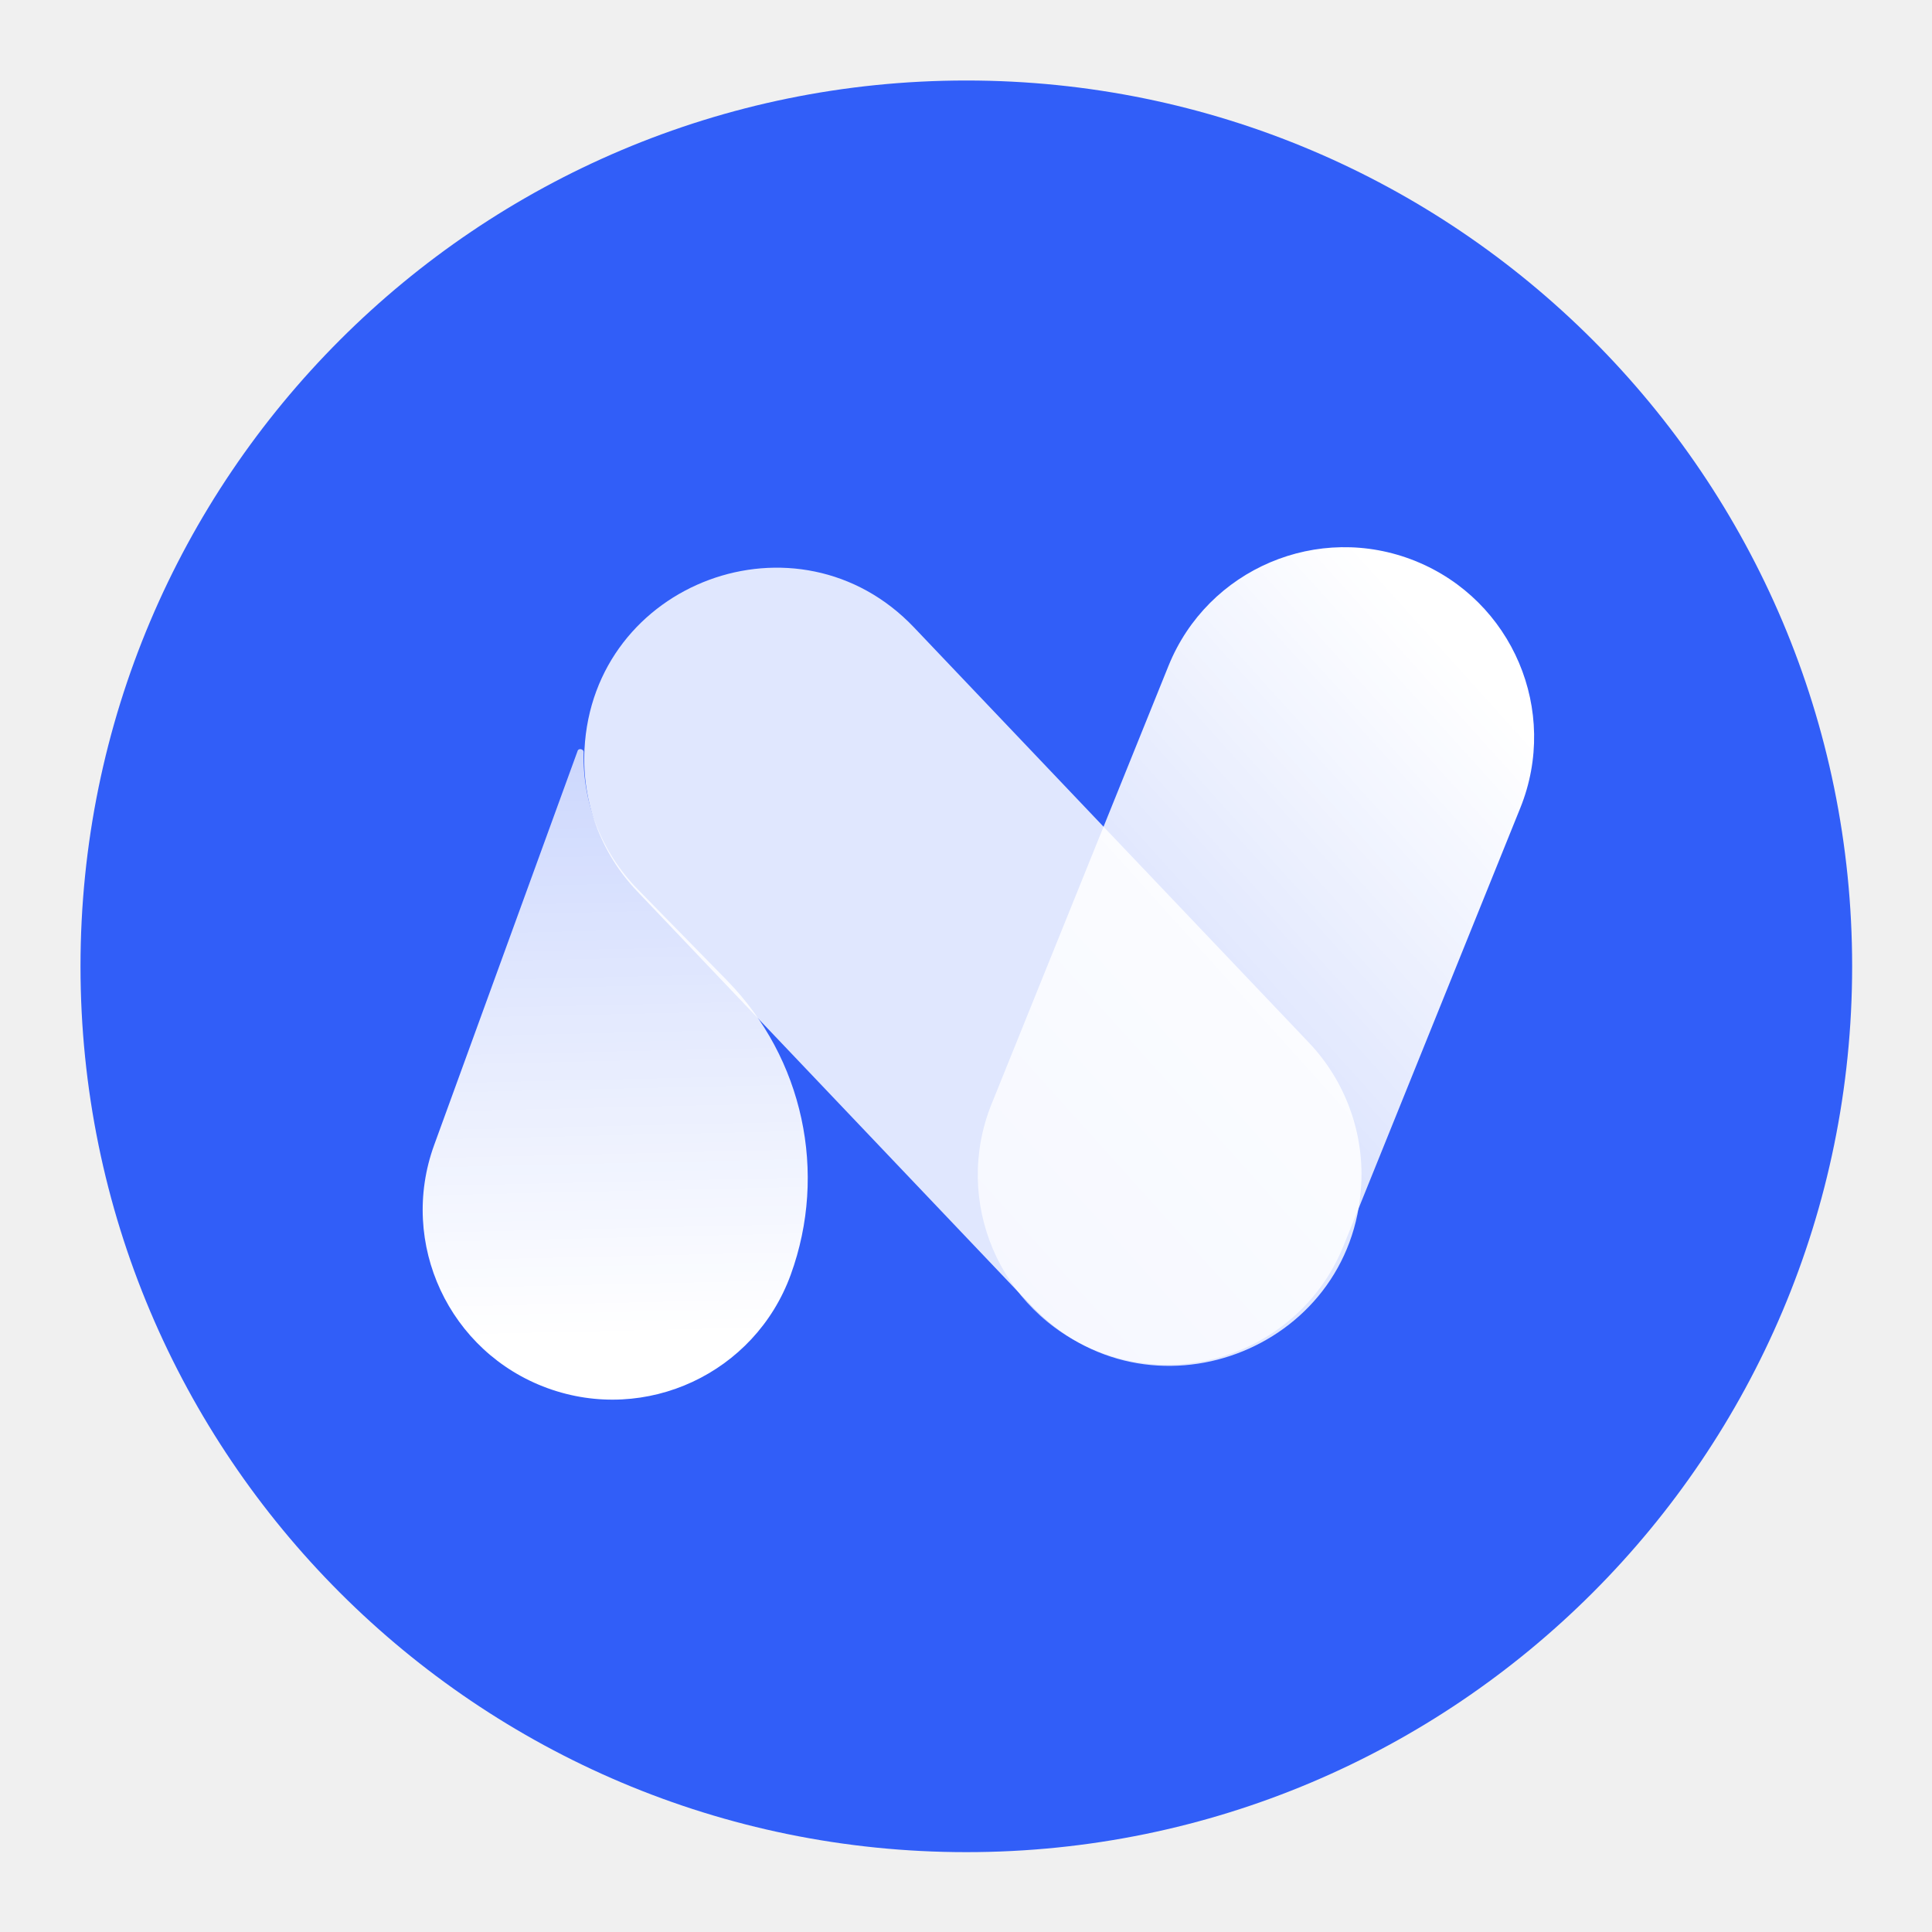
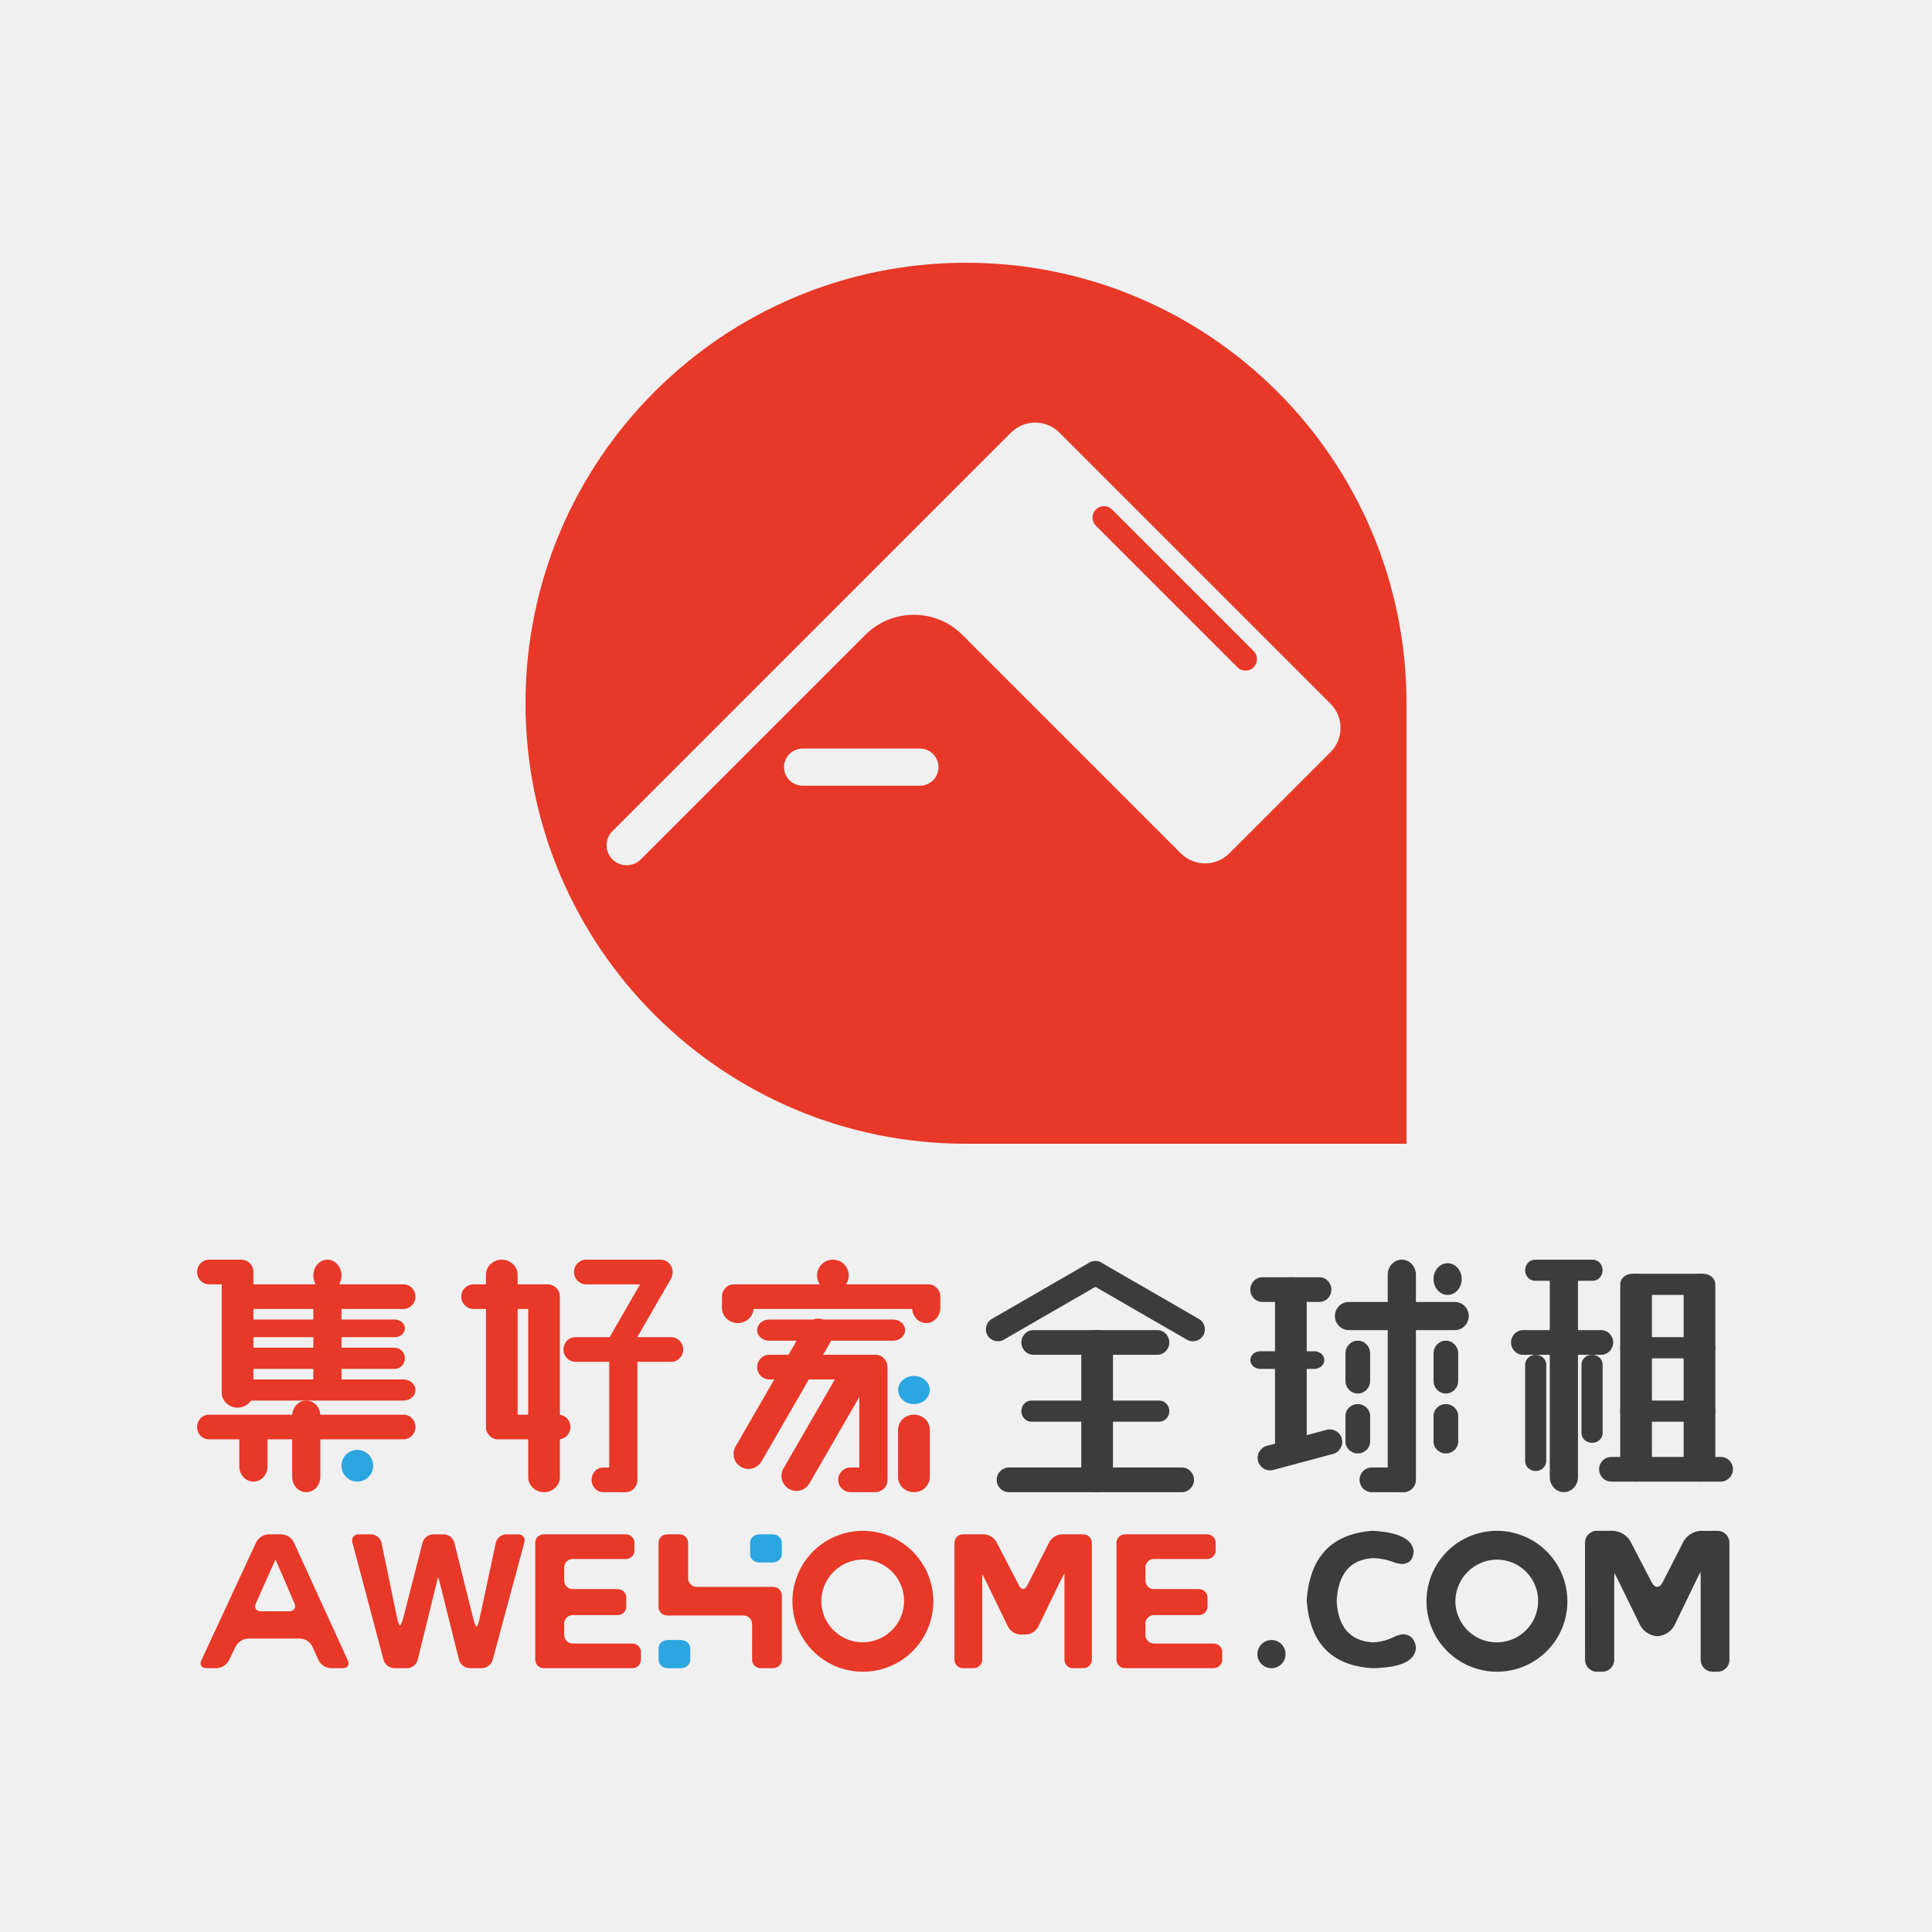
- <svg xmlns="http://www.w3.org/2000/svg" width="44" height="44" viewBox="0 0 360 360" fill="none">
-   <g transform="translate(15, 15) scale(0.917)">
-     <circle cx="180" cy="180" r="180" fill="#315EF8" />
-     <g>
-       <g>
-         <rect x="235.508" y="83.212" width="77.099" height="173.079" rx="38.55" transform="rotate(21.987 235.508 83.212)" fill="url(#logo_svg__e)" />
-       </g>
-       <g>
-         <path fill-rule="evenodd" clip-rule="evenodd" d="M102.234 136.443c.015-.587-1.004-.812-1.204-.261l-29.164 80.126c-7.281 20.007 3.034 42.128 23.04 49.41 20.007 7.282 42.128-3.034 49.41-23.04a57.396 57.396 0 0 0-12.924-59.786l-18.193-18.581a38.453 38.453 0 0 1-10.965-27.868Z" fill="url(#logo_svg__g)" />
-       </g>
-       <g>
-         <path d="M249.598 195.489a38.857 38.857 0 0 1 10.652 28.746c-1.729 34.097-43.435 49.55-66.963 24.812l-80.228-84.353a38.856 38.856 0 0 1-10.651-28.746c1.728-34.096 43.434-49.55 66.963-24.812l80.227 84.353Z" fill="#fff" fill-opacity="0.85" />
-       </g>
-     </g>
-   </g>
-   <defs>
-     <linearGradient id="logo_svg__e" x1="289.153" y1="98.392" x2="200.569" y2="280.117" gradientUnits="userSpaceOnUse">
-       <stop stop-color="#fff" />
-       <stop offset="1" stop-color="#fff" stop-opacity="0.62" />
-     </linearGradient>
-     <linearGradient id="logo_svg__g" x1="106.933" y1="134.422" x2="109.673" y2="254.984" gradientUnits="userSpaceOnUse">
-       <stop stop-color="#fff" stop-opacity="0.75" />
-       <stop offset="1" stop-color="#fff" />
-     </linearGradient>
-   </defs>
+ <svg xmlns="http://www.w3.org/2000/svg" width="70" height="70" viewBox="0 0 500 500" fill="none">
+   <path d="M287.798 131.86C286.642 130.704 284.767 130.704 283.611 131.86C282.455 133.016 282.455 134.891 283.611 136.047L320.252 172.688C321.408 173.845 323.283 173.845 324.439 172.688C325.596 171.532 325.596 169.657 324.439 168.501L287.798 131.86Z" fill="#E73828" />
+   <path fill-rule="evenodd" clip-rule="evenodd" d="M364 182C364 119.04 312.96 68 250 68C187.04 68 136 119.04 136 182C136 244.96 187.04 296 250 296H364V182ZM274.189 111.969C270.72 108.5 265.095 108.5 261.626 111.969L158.508 215.087C156.485 217.111 156.485 220.392 158.508 222.415C160.532 224.439 163.813 224.439 165.836 222.415L223.938 164.313C230.877 157.375 242.126 157.375 249.064 164.313L305.596 220.845C309.065 224.314 314.689 224.314 318.158 220.845L344.33 194.673C347.799 191.204 347.799 185.579 344.33 182.11L274.189 111.969ZM202.905 198.534C202.905 195.877 205.059 193.722 207.717 193.722H238.067C240.725 193.722 242.879 195.877 242.879 198.534C242.879 201.191 240.725 203.346 238.067 203.346H207.717C205.059 203.346 202.905 201.191 202.905 198.534Z" fill="#E73828" />
+   <path d="M161.995 379.789H156.069C154.433 379.789 153.106 381.218 153.106 382.98C153.106 384.742 154.433 386.171 156.069 386.171H161.995C163.632 386.171 164.958 384.742 164.958 382.98C164.958 381.218 163.632 379.789 161.995 379.789Z" fill="#E73828" />
+   <path d="M305.876 379.789H261.074C259.348 379.789 257.949 381.218 257.949 382.98C257.949 384.742 259.348 386.171 261.074 386.171H305.876C307.603 386.171 309.002 384.742 309.002 382.98C309.002 381.218 307.603 379.789 305.876 379.789Z" fill="#3C3C3C" />
+   <path d="M299.516 344.234H267.435C265.721 344.234 264.331 345.663 264.331 347.425C264.331 349.187 265.721 350.616 267.435 350.616H299.516C301.231 350.616 302.621 349.187 302.621 347.425C302.621 345.663 301.231 344.234 299.516 344.234Z" fill="#3C3C3C" />
+   <path d="M281.926 326.768L256.701 341.332C255.218 342.188 254.71 344.084 255.566 345.567C256.422 347.049 258.318 347.557 259.801 346.701L285.026 332.137C286.509 331.281 287.017 329.385 286.161 327.903C285.305 326.42 283.409 325.912 281.926 326.768Z" fill="#3C3C3C" />
+   <path d="M281.946 332.145L307.171 346.709C308.654 347.565 310.55 347.057 311.406 345.574C312.262 344.092 311.754 342.196 310.271 341.34L285.046 326.776C283.563 325.92 281.667 326.428 280.811 327.911C279.955 329.393 280.463 331.289 281.946 332.145Z" fill="#3C3C3C" />
+   <path d="M300.034 362.468H266.918C265.489 362.468 264.331 363.693 264.331 365.203C264.331 366.714 265.489 367.938 266.918 367.938H300.034C301.462 367.938 302.621 366.714 302.621 365.203C302.621 363.693 301.462 362.468 300.034 362.468Z" fill="#3C3C3C" />
+   <path d="M279.829 382.288C279.829 384.433 281.666 386.171 283.932 386.171C286.198 386.171 288.034 384.433 288.034 382.288V348.118C288.034 345.973 286.198 344.235 283.932 344.235C281.666 344.235 279.829 345.973 279.829 348.118V382.288Z" fill="#3C3C3C" />
+   <path d="M414.381 344.234H394.164C392.446 344.234 391.053 345.663 391.053 347.425C391.053 349.187 392.446 350.616 394.164 350.616H414.381C416.099 350.616 417.492 349.187 417.492 347.425C417.492 345.663 416.099 344.234 414.381 344.234Z" fill="#3C3C3C" />
+   <path d="M440.787 329.647H422.457C420.721 329.647 419.314 330.872 419.314 332.382C419.314 333.893 420.721 335.117 422.457 335.117H440.787C442.522 335.117 443.929 333.893 443.929 332.382C443.929 330.872 442.522 329.647 440.787 329.647Z" fill="#3C3C3C" />
+   <path d="M445.339 377.054H416.994C415.255 377.054 413.845 378.483 413.845 380.245C413.845 382.007 415.255 383.436 416.994 383.436H445.339C447.078 383.436 448.488 382.007 448.488 380.245C448.488 378.483 447.078 377.054 445.339 377.054Z" fill="#3C3C3C" />
+   <path d="M414.757 370.875V353.149C414.757 351.75 413.532 350.616 412.022 350.616C410.511 350.616 409.287 351.75 409.287 353.149V370.875C409.287 372.274 410.511 373.408 412.022 373.408C413.532 373.408 414.757 372.274 414.757 370.875Z" fill="#3C3C3C" />
+   <path d="M412.185 326H397.271C395.851 326 394.7 327.225 394.7 328.735C394.7 330.246 395.851 331.47 397.271 331.47H412.185C413.605 331.47 414.756 330.246 414.756 328.735C414.756 327.225 413.605 326 412.185 326Z" fill="#3C3C3C" />
+   <path d="M441.311 346.058H421.933C420.487 346.058 419.314 347.282 419.314 348.793C419.314 350.303 420.487 351.528 421.933 351.528H441.311C442.757 351.528 443.929 350.303 443.929 348.793C443.929 347.282 442.757 346.058 441.311 346.058Z" fill="#3C3C3C" />
+   <path d="M441.311 362.468H421.933C420.487 362.468 419.314 363.693 419.314 365.203C419.314 366.714 420.487 367.938 421.933 367.938H441.311C442.757 367.938 443.929 366.714 443.929 365.203C443.929 363.693 442.757 362.468 441.311 362.468Z" fill="#3C3C3C" />
+   <path d="M400.169 378.108V353.21C400.169 351.777 398.945 350.616 397.434 350.616C395.924 350.616 394.699 351.777 394.699 353.21V378.108C394.699 379.54 395.924 380.701 397.434 380.701C398.945 380.701 400.169 379.54 400.169 378.108Z" fill="#3C3C3C" />
+   <path d="M401.081 382.281C401.081 384.43 402.714 386.171 404.728 386.171C406.742 386.171 408.374 384.43 408.374 382.281V329.892C408.374 327.743 406.742 326.001 404.728 326.001C402.714 326.001 401.081 327.743 401.081 329.892V382.281Z" fill="#3C3C3C" />
+   <path d="M419.314 379.558C419.314 381.7 421.151 383.437 423.417 383.437C425.682 383.437 427.519 381.7 427.519 379.558V333.527C427.519 331.385 425.682 329.648 423.417 329.648C421.151 329.648 419.314 331.385 419.314 333.527V379.558Z" fill="#3C3C3C" />
+   <path d="M435.725 379.558C435.725 381.7 437.561 383.437 439.827 383.437C442.093 383.437 443.93 381.7 443.93 379.558V333.527C443.93 331.385 442.093 329.648 439.827 329.648C437.561 329.648 435.725 331.385 435.725 333.527V379.558Z" fill="#3C3C3C" />
+   <path d="M341.489 330.558H326.658C324.963 330.558 323.589 331.987 323.589 333.749C323.589 335.512 324.963 336.94 326.658 336.94H341.489C343.184 336.94 344.558 335.512 344.558 333.749C344.558 331.987 343.184 330.558 341.489 330.558Z" fill="#3C3C3C" />
+   <path d="M376.493 336.941H349.089C347.09 336.941 345.469 338.573 345.469 340.587C345.469 342.601 347.09 344.234 349.089 344.234H376.493C378.492 344.234 380.113 342.601 380.113 340.587C380.113 338.573 378.492 336.941 376.493 336.941Z" fill="#3C3C3C" />
+   <path d="M363.312 379.789H354.977C353.251 379.789 351.851 381.218 351.851 382.98C351.851 384.742 353.251 386.171 354.977 386.171H363.312C365.039 386.171 366.438 384.742 366.438 382.98C366.438 381.218 365.039 379.789 363.312 379.789Z" fill="#3C3C3C" />
+   <path d="M354.586 373.079V366.442C354.586 364.75 353.157 363.379 351.395 363.379C349.633 363.379 348.204 364.75 348.204 366.442V373.079C348.204 374.771 349.633 376.142 351.395 376.142C353.157 376.142 354.586 374.771 354.586 373.079Z" fill="#3C3C3C" />
+   <path d="M354.586 357.362V350.251C354.586 348.438 353.157 346.969 351.395 346.969C349.633 346.969 348.204 348.438 348.204 350.251V357.362C348.204 359.174 349.633 360.644 351.395 360.644C353.157 360.644 354.586 359.174 354.586 357.362Z" fill="#3C3C3C" />
+   <path d="M377.378 357.362V350.251C377.378 348.438 375.949 346.969 374.187 346.969C372.425 346.969 370.996 348.438 370.996 350.251V357.362C370.996 359.174 372.425 360.644 374.187 360.644C375.949 360.644 377.378 359.174 377.378 357.362Z" fill="#3C3C3C" />
+   <path d="M377.378 373.079V366.442C377.378 364.75 375.949 363.379 374.187 363.379C372.425 363.379 370.996 364.75 370.996 366.442V373.079C370.996 374.771 372.425 376.142 374.187 376.142C375.949 376.142 377.378 374.771 377.378 373.079Z" fill="#3C3C3C" />
+   <path d="M340.147 349.703H326.177C324.748 349.703 323.589 350.724 323.589 351.983C323.589 353.241 324.748 354.262 326.177 354.262H340.147C341.576 354.262 342.734 353.241 342.734 351.983C342.734 350.724 341.576 349.703 340.147 349.703Z" fill="#3C3C3C" />
+   <path d="M343.317 370.041L327.867 374.183C326.145 374.644 325.124 376.414 325.585 378.135C326.047 379.857 327.816 380.878 329.538 380.417L344.988 376.276C346.71 375.814 347.731 374.045 347.27 372.323C346.808 370.602 345.039 369.58 343.317 370.041Z" fill="#3C3C3C" />
+   <path d="M359.144 382.281C359.144 384.43 360.777 386.171 362.791 386.171C364.805 386.171 366.438 384.43 366.438 382.281V329.892C366.438 327.743 364.805 326.001 362.791 326.001C360.777 326.001 359.144 327.743 359.144 329.892V382.281Z" fill="#3C3C3C" />
+   <path d="M329.971 373.18C329.971 375.32 331.808 377.054 334.073 377.054C336.339 377.054 338.176 375.32 338.176 373.18V334.434C338.176 332.294 336.339 330.559 334.073 330.559C331.808 330.559 329.971 332.294 329.971 334.434V373.18Z" fill="#3C3C3C" />
+   <path d="M370.996 331.014C370.996 333.28 372.629 335.117 374.643 335.117C376.657 335.117 378.29 333.28 378.29 331.014C378.29 328.749 376.657 326.912 374.643 326.912C372.629 326.912 370.996 328.749 370.996 331.014Z" fill="#3C3C3C" />
+   <path fill-rule="evenodd" clip-rule="evenodd" d="M62.461 326H54.126C52.399 326 51 327.429 51 329.191C51 330.953 52.399 332.382 54.126 332.382H57.381V360.409C57.381 362.553 59.218 364.29 61.484 364.29C62.95 364.29 64.238 363.562 64.963 362.467H84.636C84.668 362.468 84.7 362.468 84.732 362.468C84.764 362.468 84.797 362.468 84.829 362.467H104.422C106.135 362.467 107.523 361.242 107.523 359.732C107.523 358.221 106.135 356.997 104.422 356.997H88.379V354.262H102.183C103.622 354.262 104.788 353.038 104.788 351.527C104.788 350.017 103.622 348.792 102.183 348.792H88.379V346.058H102.183C103.622 346.058 104.788 345.037 104.788 343.778C104.788 342.52 103.622 341.499 102.183 341.499H88.379V338.764H104.422C106.135 338.764 107.523 337.335 107.523 335.573C107.523 333.811 106.135 332.382 104.422 332.382H87.765C88.153 331.731 88.379 330.947 88.379 330.104C88.379 327.838 86.746 326.001 84.732 326.001C82.718 326.001 81.086 327.838 81.086 330.104C81.086 330.947 81.312 331.731 81.699 332.382H65.586V329.881C65.586 329.762 65.581 329.644 65.57 329.528C65.581 329.417 65.587 329.305 65.587 329.191C65.587 327.429 64.187 326 62.461 326ZM81.086 354.262V356.997H65.586V354.262H81.086ZM81.086 346.058V348.792H65.586V346.058H81.086ZM81.086 338.764V341.499H65.586V338.764H81.086Z" fill="#E73828" />
+   <path d="M151.674 326H170.949C172.676 326 174.075 327.429 174.075 329.191C174.075 329.41 174.053 329.624 174.012 329.831C173.962 330.229 173.834 330.624 173.62 330.994L164.923 346.058H173.711C175.423 346.058 176.81 347.486 176.81 349.249C176.81 351.011 175.423 352.439 173.711 352.439H164.958V382.264C164.958 384.422 163.326 386.171 161.312 386.171C159.298 386.171 157.665 384.422 157.665 382.264V352.439H148.913C147.201 352.439 145.814 351.011 145.814 349.249C145.814 347.486 147.201 346.058 148.913 346.058H157.764L165.66 332.382H151.674C149.948 332.382 148.548 330.953 148.548 329.191C148.548 327.429 149.948 326 151.674 326Z" fill="#E73828" />
+   <path fill-rule="evenodd" clip-rule="evenodd" d="M122.566 332.382H125.757V329.919C125.757 327.755 127.594 326.001 129.859 326.001C132.125 326.001 133.962 327.755 133.962 329.919V332.382H141.711C143.474 332.382 144.902 333.811 144.902 335.573C144.902 335.686 144.896 335.798 144.885 335.907C144.896 336.024 144.902 336.142 144.902 336.262V366.138C146.444 366.335 147.637 367.677 147.637 369.305C147.637 370.932 146.444 372.274 144.902 372.471V382.292C144.902 384.435 143.065 386.171 140.799 386.171C138.534 386.171 136.697 384.435 136.697 382.292V372.495H129.927C129.904 372.496 129.882 372.496 129.859 372.496C129.837 372.496 129.814 372.496 129.792 372.495H128.882C127.156 372.495 125.757 371.067 125.757 369.305C125.757 369.186 125.763 369.068 125.775 368.952C125.763 368.829 125.757 368.704 125.757 368.578V338.764H122.566C120.804 338.764 119.375 337.335 119.375 335.573C119.375 333.811 120.804 332.382 122.566 332.382ZM136.697 366.114V338.764H133.962V366.114H136.697Z" fill="#E73828" />
+   <path d="M54.083 366.114H75.626C75.769 364.074 77.343 362.468 79.262 362.468C81.181 362.468 82.754 364.074 82.898 366.114H104.44C106.143 366.114 107.523 367.542 107.523 369.305C107.523 371.067 106.143 372.495 104.44 372.495H82.908V382.221C82.908 384.403 81.276 386.171 79.262 386.171C77.248 386.171 75.615 384.403 75.615 382.221V372.495H69.233V379.5C69.233 381.674 67.6 383.437 65.587 383.437C63.572 383.437 61.94 381.674 61.94 379.5L61.94 372.495H54.083C52.38 372.495 51 371.067 51 369.305C51 367.542 52.38 366.114 54.083 366.114Z" fill="#E73828" />
+   <path d="M211.454 330.104C211.454 330.947 211.708 331.731 212.144 332.382H191.009C190.996 332.382 190.983 332.382 190.971 332.382C190.961 332.382 190.951 332.382 190.941 332.382C190.918 332.382 190.896 332.382 190.873 332.382H189.921C188.218 332.382 186.838 333.811 186.838 335.573C186.838 335.699 186.845 335.822 186.859 335.944C186.845 336.074 186.838 336.207 186.838 336.34V338.452C186.838 340.638 188.675 342.41 190.941 342.41C193.098 342.41 194.866 340.804 195.031 338.764H236.08C236.227 340.804 237.798 342.41 239.715 342.41C241.729 342.41 243.362 340.638 243.362 338.452V336.34C243.362 336.202 243.355 336.064 243.343 335.929C243.355 335.812 243.362 335.694 243.362 335.573C243.362 333.811 241.981 332.382 240.279 332.382H239.776C239.756 332.382 239.736 332.382 239.715 332.382L239.696 332.382L239.655 332.382H218.968C219.404 331.731 219.659 330.947 219.659 330.104C219.659 327.838 217.822 326.001 215.556 326.001C213.29 326.001 211.454 327.838 211.454 330.104Z" fill="#E73828" />
+   <path d="M199.06 341.499H210.366C211.212 341.188 212.161 341.173 213.043 341.499H231.141C232.855 341.499 234.245 342.724 234.245 344.234C234.245 345.745 232.855 346.969 231.141 346.969H215.117C215.099 347.004 215.079 347.039 215.059 347.073L213.014 350.616H226.573C228.293 350.616 229.687 352.045 229.687 353.807C229.687 353.921 229.681 354.034 229.669 354.146C229.681 354.275 229.688 354.406 229.688 354.538V382.25C229.688 382.382 229.681 382.513 229.67 382.642C229.681 382.753 229.687 382.866 229.687 382.98C229.687 384.742 228.259 386.171 226.496 386.171H226.109L226.066 386.171L226.041 386.171C226.018 386.171 225.995 386.171 225.973 386.171H220.115C218.352 386.171 216.924 384.742 216.924 382.98C216.924 381.218 218.352 379.789 220.115 379.789H222.394V361.531L209.476 383.906C208.406 385.76 206.036 386.395 204.183 385.325C202.329 384.255 201.694 381.885 202.764 380.031L216.063 356.998H209.33L197.075 378.223C196.005 380.076 193.636 380.711 191.782 379.641C189.929 378.571 189.294 376.201 190.364 374.348L200.381 356.998H199.069C197.349 356.998 195.955 355.569 195.955 353.807C195.955 352.045 197.349 350.616 199.069 350.616H204.066L206.171 346.969H199.06C197.345 346.969 195.955 345.745 195.955 344.234C195.955 342.724 197.345 341.499 199.06 341.499Z" fill="#E73828" />
+   <path d="M232.422 382.314C232.422 384.445 234.259 386.171 236.525 386.171C238.791 386.171 240.627 384.445 240.627 382.314V369.972C240.627 367.842 238.791 366.115 236.525 366.115C234.259 366.115 232.422 367.842 232.422 369.972V382.314Z" fill="#E73828" />
+   <path d="M236.525 363.379C234.259 363.379 232.422 361.746 232.422 359.732C232.422 357.718 234.259 356.085 236.525 356.085C238.791 356.085 240.627 357.718 240.627 359.732C240.627 361.746 238.791 363.379 236.525 363.379Z" fill="#2CA6E0" />
+   <path d="M92.48 383.437C90.215 383.437 88.378 381.6 88.378 379.334C88.378 377.068 90.215 375.232 92.48 375.232C94.746 375.232 96.583 377.068 96.583 379.334C96.583 381.6 94.746 383.437 92.48 383.437Z" fill="#2CA6E0" />
+   <path fill-rule="evenodd" clip-rule="evenodd" d="M213.176 429.565C216.174 431.569 219.699 432.638 223.306 432.638C225.701 432.643 228.075 432.175 230.289 431.26C232.503 430.345 234.515 429.003 236.209 427.309C237.903 425.614 239.246 423.602 240.161 421.388C241.075 419.174 241.544 416.801 241.539 414.405C241.539 410.799 240.47 407.273 238.466 404.275C236.463 401.276 233.615 398.939 230.283 397.559C226.952 396.179 223.285 395.818 219.748 396.522C216.212 397.225 212.963 398.962 210.413 401.512C207.863 404.062 206.126 407.311 205.423 410.848C204.719 414.385 205.08 418.051 206.46 421.382C207.84 424.714 210.177 427.562 213.176 429.565ZM214.395 420.325C213.21 418.578 212.567 416.52 212.548 414.41C212.558 411.558 213.69 408.824 215.701 406.801C217.715 404.774 220.448 403.624 223.306 403.6C225.418 403.61 227.48 404.243 229.234 405.422C230.987 406.6 232.352 408.271 233.158 410.223C233.965 412.176 234.175 414.323 233.764 416.395C233.353 418.467 232.339 420.371 230.848 421.868C229.358 423.365 227.458 424.388 225.388 424.808C223.318 425.228 221.17 425.026 219.214 424.229C217.258 423.431 215.581 422.073 214.395 420.325Z" fill="#E73828" />
+   <path fill-rule="evenodd" clip-rule="evenodd" d="M53.4 431.726C52.174 431.726 51.587 430.833 52.095 429.741L66.334 399.068C66.636 398.498 67.085 398.015 67.637 397.667C68.188 397.319 68.823 397.117 69.478 397.082H72.863C73.52 397.114 74.156 397.315 74.709 397.664C75.26 398.014 75.709 398.5 76.007 399.073L90.026 429.735C90.524 430.833 89.931 431.726 88.705 431.726H85.619C84.962 431.694 84.326 431.493 83.774 431.143C83.222 430.794 82.774 430.308 82.474 429.735L80.808 426.047C80.51 425.473 80.062 424.986 79.51 424.635C78.958 424.285 78.321 424.083 77.663 424.051H64.222C63.564 424.086 62.926 424.285 62.369 424.63C61.812 424.975 61.355 425.454 61.041 426.021L59.227 429.756C58.913 430.324 58.455 430.803 57.897 431.148C57.339 431.493 56.7 431.692 56.041 431.726H53.4ZM71.302 403.593C71.302 403.593 70.877 404.49 70.39 405.593L66.197 415.002C65.71 416.105 66.313 417.003 67.539 417.003H74.844C76.07 417.003 76.689 416.1 76.212 414.992L72.182 405.604C71.716 404.495 71.317 403.593 71.302 403.593Z" fill="#E73828" />
+   <path d="M127.492 429.627C127.306 430.216 126.943 430.734 126.451 431.11C125.959 431.485 125.363 431.7 124.744 431.726H121.52C120.903 431.702 120.309 431.486 119.823 431.107C119.336 430.729 118.981 430.207 118.808 429.617L113.982 410.27C113.689 409.107 113.432 408.16 113.401 408.16C113.37 408.16 113.119 409.113 112.836 410.275L108.087 429.611C107.916 430.203 107.563 430.726 107.077 431.106C106.591 431.485 105.997 431.702 105.38 431.726H102.017C101.398 431.701 100.802 431.485 100.311 431.108C99.82 430.731 99.458 430.212 99.275 429.622L91.198 399.191C91.114 398.942 91.092 398.677 91.136 398.418C91.179 398.159 91.285 397.915 91.446 397.707C91.606 397.499 91.816 397.333 92.055 397.225C92.295 397.117 92.558 397.069 92.82 397.087H96.091C96.702 397.108 97.29 397.327 97.764 397.712C98.239 398.096 98.574 398.624 98.72 399.216L102.746 418.62C102.988 419.792 103.342 420.729 103.527 420.703C103.712 420.678 104.112 419.705 104.41 418.548L109.36 399.196C109.538 398.605 109.896 398.084 110.385 397.706C110.874 397.328 111.469 397.112 112.087 397.087H114.87C115.486 397.112 116.079 397.329 116.565 397.709C117.051 398.088 117.404 398.61 117.576 399.201L122.459 418.835C122.747 419.997 123.137 420.959 123.327 420.97C123.517 420.98 123.871 420.038 124.123 418.865L128.318 399.216C128.467 398.624 128.805 398.096 129.281 397.712C129.757 397.328 130.346 397.108 130.958 397.087H134.08C134.343 397.068 134.606 397.114 134.847 397.222C135.087 397.33 135.297 397.496 135.457 397.704C135.618 397.913 135.723 398.158 135.765 398.417C135.807 398.677 135.784 398.942 135.697 399.191L127.492 429.627Z" fill="#E73828" />
+   <path d="M146.662 418.622C147.076 418.215 147.638 417.986 148.224 417.985H159.867C160.453 417.982 161.015 417.752 161.429 417.344C161.844 416.937 162.077 416.385 162.078 415.809V413.429C162.077 412.853 161.843 412.302 161.429 411.895C161.015 411.488 160.453 411.259 159.867 411.258H148.224C147.638 411.256 147.076 411.027 146.662 410.62C146.247 410.213 146.014 409.662 146.012 409.087V405.639C146.014 405.063 146.247 404.512 146.662 404.105C147.076 403.698 147.638 403.469 148.224 403.468H161.984C162.57 403.466 163.132 403.237 163.546 402.83C163.961 402.423 164.194 401.872 164.196 401.297V399.253C164.194 398.678 163.961 398.127 163.546 397.72C163.132 397.313 162.57 397.084 161.984 397.082H140.732C140.146 397.085 139.585 397.315 139.171 397.721C138.757 398.128 138.523 398.678 138.521 399.253V429.555C138.523 430.13 138.757 430.681 139.171 431.087C139.585 431.494 140.146 431.723 140.732 431.726H163.66C164.246 431.725 164.807 431.495 165.222 431.089C165.636 430.682 165.869 430.13 165.871 429.555V427.512C165.869 426.936 165.636 426.385 165.222 425.978C164.807 425.571 164.246 425.342 163.66 425.341H148.224C147.637 425.338 147.076 425.108 146.661 424.7C146.247 424.292 146.014 423.74 146.012 423.165V420.156C146.014 419.581 146.247 419.029 146.662 418.622Z" fill="#E73828" />
+   <path d="M194.643 420.253C194.64 419.677 194.402 419.126 193.981 418.719C193.559 418.312 192.989 418.083 192.393 418.082H172.674C172.079 418.081 171.509 417.852 171.088 417.445C170.668 417.038 170.431 416.486 170.429 415.911V399.253C170.432 398.678 170.669 398.128 171.09 397.721C171.51 397.315 172.079 397.085 172.674 397.082H175.842C176.437 397.085 177.006 397.315 177.426 397.721C177.847 398.128 178.084 398.678 178.087 399.253V408.509C178.09 409.084 178.327 409.635 178.747 410.042C179.168 410.448 179.737 410.678 180.331 410.68H200.093C200.688 410.682 201.258 410.911 201.679 411.318C202.099 411.725 202.336 412.276 202.338 412.851V429.555C202.336 430.13 202.099 430.682 201.679 431.089C201.258 431.495 200.688 431.725 200.093 431.726H196.882C196.287 431.725 195.717 431.495 195.297 431.089C194.876 430.682 194.639 430.13 194.638 429.555L194.643 420.253Z" fill="#E73828" />
+   <path d="M247.019 399.26C247.022 398.682 247.251 398.129 247.657 397.721C248.062 397.313 248.612 397.084 249.185 397.082H254.686C255.33 397.12 255.955 397.315 256.506 397.652C257.057 397.988 257.518 398.456 257.849 399.014L263.787 410.442C264.341 411.502 265.236 411.502 265.78 410.442L271.607 399.019C271.932 398.459 272.389 397.989 272.938 397.651C273.488 397.313 274.112 397.118 274.754 397.082H280.403C280.975 397.085 281.523 397.315 281.928 397.723C282.333 398.131 282.561 398.683 282.564 399.26V429.549C282.561 430.125 282.333 430.678 281.928 431.085C281.523 431.493 280.975 431.723 280.403 431.726H277.647C277.074 431.725 276.525 431.495 276.119 431.087C275.713 430.679 275.484 430.126 275.481 429.549V409.416C275.481 408.218 275.481 407.24 275.436 407.24C275.397 407.24 275.079 407.877 274.653 408.728L274.648 408.739C274.575 408.886 274.498 409.039 274.419 409.197L268.658 421.051C268.346 421.615 267.896 422.09 267.352 422.433C266.808 422.775 266.187 422.973 265.546 423.007H264.021C263.381 422.972 262.76 422.775 262.215 422.434C261.67 422.092 261.219 421.619 260.904 421.056L255.251 409.417C254.742 408.347 254.269 407.466 254.234 407.466C254.198 407.466 254.188 408.449 254.188 409.643V429.549C254.185 430.126 253.956 430.679 253.55 431.087C253.145 431.495 252.595 431.725 252.022 431.726H249.175C248.602 431.725 248.052 431.495 247.646 431.087C247.241 430.679 247.011 430.126 247.009 429.549L247.019 399.26Z" fill="#E73828" />
+   <path d="M297.087 418.622C297.502 418.215 298.063 417.986 298.649 417.985H310.287C310.874 417.982 311.436 417.752 311.852 417.345C312.267 416.937 312.501 416.385 312.504 415.809V413.429C312.501 412.853 312.266 412.301 311.851 411.895C311.436 411.488 310.874 411.259 310.287 411.258H298.649C298.063 411.256 297.502 411.027 297.087 410.62C296.673 410.213 296.439 409.662 296.438 409.087V405.639C296.439 405.063 296.673 404.512 297.087 404.105C297.502 403.698 298.063 403.469 298.649 403.468H312.41C312.996 403.466 313.558 403.237 313.972 402.83C314.386 402.423 314.62 401.872 314.621 401.297V399.253C314.62 398.678 314.386 398.127 313.972 397.72C313.558 397.313 312.996 397.084 312.41 397.082H291.157C290.571 397.084 290.01 397.313 289.595 397.72C289.181 398.127 288.948 398.678 288.946 399.253V429.555C288.948 430.13 289.181 430.682 289.595 431.089C290.01 431.495 290.571 431.725 291.157 431.726H314.085C314.671 431.725 315.233 431.495 315.647 431.089C316.062 430.682 316.295 430.13 316.296 429.555V427.512C316.295 426.936 316.062 426.385 315.647 425.978C315.233 425.571 314.671 425.342 314.085 425.341H298.649C298.063 425.338 297.501 425.108 297.087 424.7C296.673 424.292 296.439 423.74 296.438 423.165V420.156C296.439 419.581 296.673 419.029 297.087 418.622Z" fill="#E73828" />
+   <path d="M196.539 397.082H199.931C201.26 397.082 202.338 398.04 202.338 399.222V402.237C202.338 403.418 201.26 404.376 199.931 404.376H196.539C195.21 404.376 194.133 403.418 194.133 402.237V399.222C194.133 398.04 195.21 397.082 196.539 397.082Z" fill="#2CA6E0" />
+   <path d="M172.836 424.433H176.228C177.557 424.433 178.634 425.391 178.634 426.573V429.588C178.634 430.769 177.557 431.727 176.228 431.727H172.836C171.507 431.727 170.429 430.769 170.429 429.588V426.573C170.429 425.391 171.507 424.433 172.836 424.433Z" fill="#2CA6E0" />
+   <path d="M411.091 397.072C410.522 397.646 410.201 398.423 410.198 399.235L410.208 429.575C410.211 430.387 410.532 431.164 411.101 431.738C411.67 432.312 412.441 432.636 413.246 432.638H414.714C415.519 432.637 416.292 432.314 416.862 431.74C417.432 431.166 417.754 430.388 417.756 429.575V410.164C417.756 408.482 417.772 407.101 417.803 407.101C417.834 407.101 418.459 408.336 419.203 409.847L424.514 420.698C424.957 421.49 425.59 422.157 426.356 422.637C427.121 423.117 427.995 423.394 428.895 423.443H428.947C429.847 423.395 430.721 423.117 431.486 422.636C432.251 422.155 432.883 421.486 433.323 420.693L438.696 409.596L438.803 409.376C439.487 407.967 440.031 406.846 440.08 406.846C440.132 406.846 440.132 408.226 440.132 409.908V429.575C440.135 430.387 440.456 431.164 441.025 431.738C441.594 432.312 442.365 432.636 443.17 432.638H444.539C445.344 432.636 446.115 432.312 446.684 431.738C447.253 431.164 447.574 430.387 447.577 429.575V399.245C447.574 398.434 447.253 397.656 446.684 397.082C446.115 396.508 445.344 396.185 444.539 396.182H440.132C439.228 396.231 438.35 396.506 437.578 396.981C436.805 397.457 436.161 398.118 435.704 398.906L430.275 409.544C429.51 411.034 428.254 411.039 427.48 409.544L421.941 398.886C421.477 398.1 420.829 397.442 420.053 396.968C419.278 396.495 418.398 396.221 417.493 396.171H413.236C412.431 396.174 411.66 396.498 411.091 397.072Z" fill="#3C3C3C" />
+   <path fill-rule="evenodd" clip-rule="evenodd" d="M377.273 429.564C380.272 431.568 383.799 432.638 387.406 432.638C389.799 432.643 392.171 432.176 394.383 431.263C396.596 430.35 398.607 429.009 400.3 427.318C401.994 425.626 403.337 423.618 404.254 421.406C405.17 419.195 405.641 416.824 405.639 414.431C405.644 410.824 404.579 407.296 402.579 404.294C400.579 401.292 397.733 398.951 394.402 397.567C391.07 396.183 387.403 395.818 383.865 396.519C380.326 397.219 377.075 398.954 374.522 401.503C371.97 404.052 370.23 407.3 369.525 410.838C368.819 414.376 369.179 418.043 370.558 421.376C371.937 424.71 374.274 427.559 377.273 429.564ZM378.498 420.349C377.311 418.602 376.668 416.543 376.648 414.431C376.658 411.576 377.792 408.84 379.806 406.816C381.82 404.792 384.551 403.644 387.406 403.621C389.518 403.63 391.58 404.264 393.333 405.442C395.086 406.62 396.452 408.291 397.258 410.243C398.064 412.195 398.276 414.342 397.865 416.414C397.454 418.486 396.44 420.39 394.95 421.887C393.461 423.384 391.561 424.408 389.491 424.828C387.422 425.249 385.274 425.048 383.317 424.251C381.361 423.454 379.685 422.097 378.498 420.349Z" fill="#3C3C3C" />
+   <path d="M325.412 428.08C325.412 430.094 327.045 431.727 329.059 431.727C331.073 431.727 332.705 430.094 332.705 428.08C332.705 426.066 331.073 424.433 329.059 424.433C327.045 424.433 325.412 426.066 325.412 428.08Z" fill="#3C3C3C" />
+   <path d="M365.858 401.525C365.599 398.341 362.05 396.557 355.212 396.171C344.631 396.935 338.953 402.925 338.176 414.141C338.949 425.231 344.628 431.092 355.212 431.727C362.568 431.6 366.31 429.816 366.438 426.373C366.179 424.211 365.083 423.064 363.15 422.931C362.271 423.036 361.419 423.296 360.633 423.698C358.947 424.532 357.096 424.989 355.212 425.038C349.402 424.66 346.305 421.09 345.922 414.33C346.309 407.324 349.405 403.629 355.212 403.244C356.996 403.265 358.763 403.588 360.436 404.2C361.235 404.533 362.087 404.726 362.953 404.773C364.762 404.653 365.73 403.571 365.858 401.525Z" fill="#3C3C3C" />
</svg>
